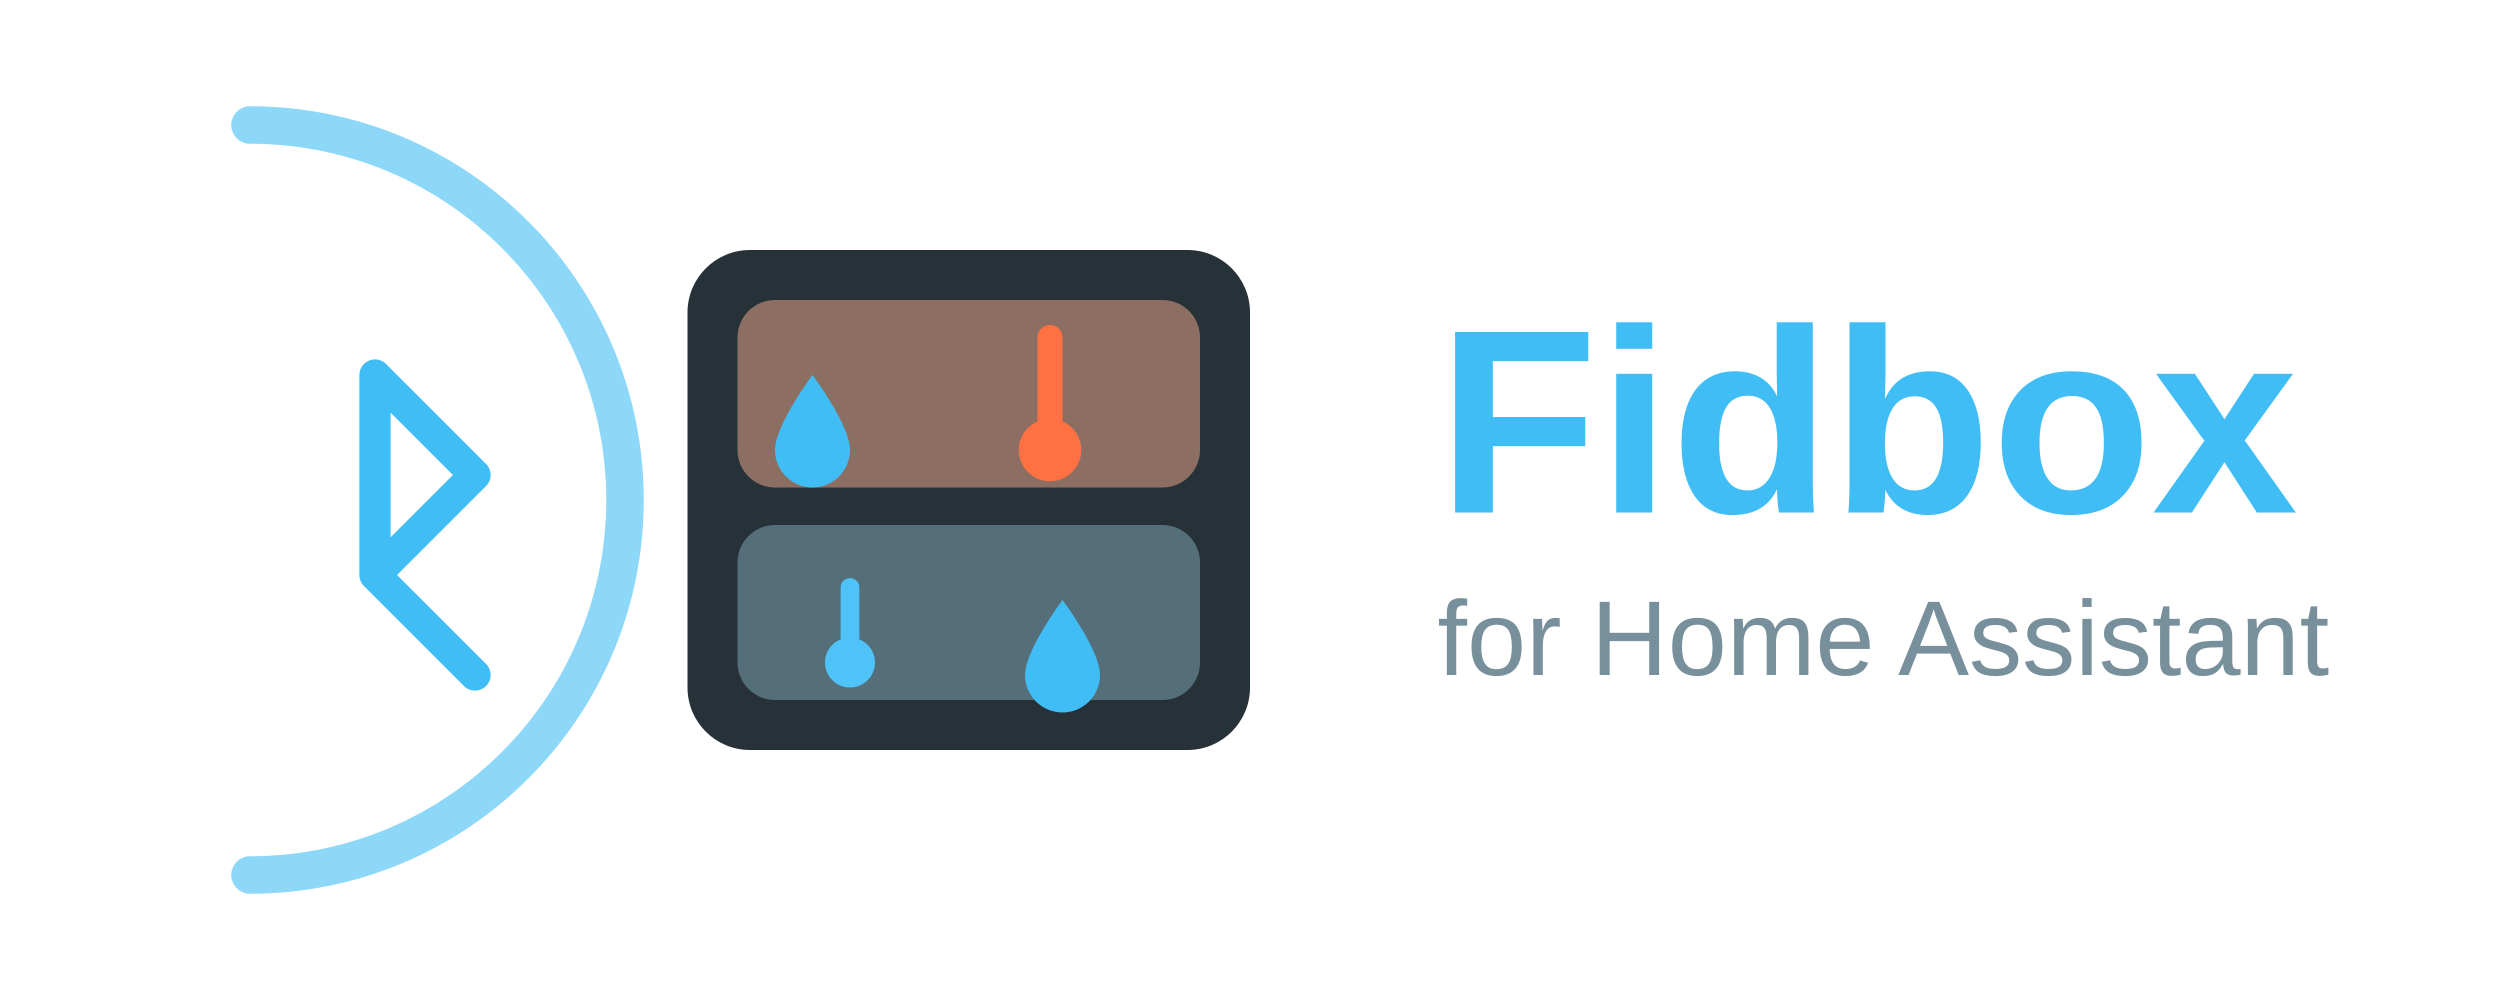
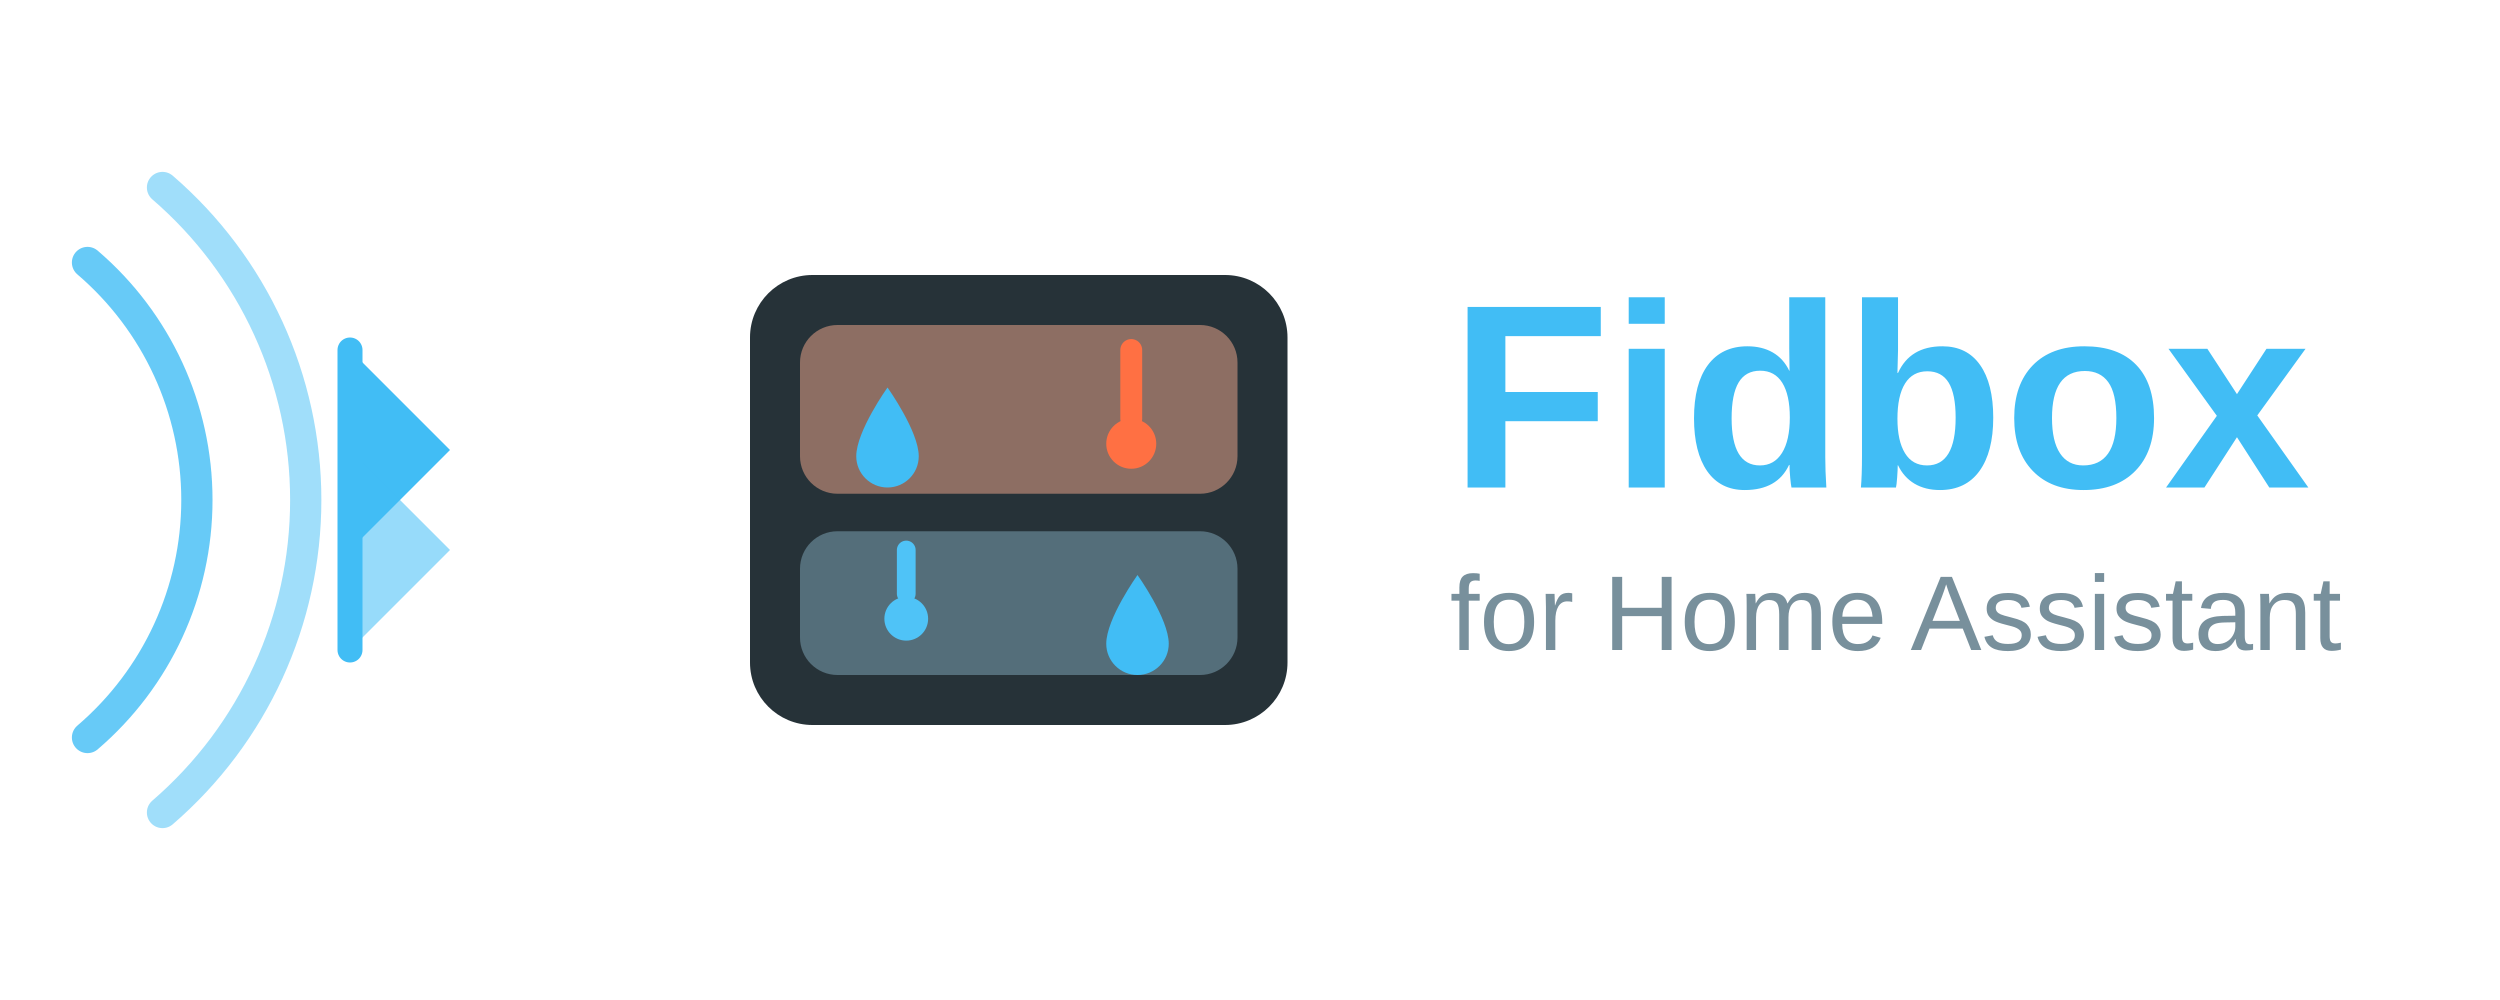
<svg xmlns="http://www.w3.org/2000/svg" width="400" height="160" viewBox="0 0 400 160">
-   <path d="M 40 20 A 60 60 0 0 1 40 140" fill="none" stroke="#41BDF5" stroke-width="6" stroke-linecap="round" opacity="0.6" />
-   <g transform="translate(52,60)">
-     <path d="M 8 0 L 24 16 L 8 32 M 8 32 L 24 48 M 8 0 L 8 32 L 24 16" fill="none" stroke="#41BDF5" stroke-width="5" stroke-linejoin="round" stroke-linecap="round" />
-   </g>
-   <g transform="translate(110,40)">
-     <rect x="0" y="0" width="90" height="80" rx="10" fill="#263238" />
-     <rect x="8" y="8" width="74" height="30" rx="6" fill="#8D6E63" />
-     <rect x="8" y="44" width="74" height="28" rx="6" fill="#546E7A" />
-     <path d="M 20 20 C 20 20 14 28 14 32 A 6 6 0 0 0 26 32 C 26 28 20 20 20 20 Z" fill="#41BDF5" />
-     <path d="M 60 56 C 60 56 54 64 54 68 A 6 6 0 0 0 66 68 C 66 64 60 56 60 56 Z" fill="#41BDF5" />
-     <g transform="translate(52,14)">
-       <circle cx="6" cy="18" r="5" fill="#FF7043" />
-       <path d="M 6 0 L 6 13" stroke="#FF7043" stroke-width="4" stroke-linecap="round" />
+   <defs>
+     <g id="bt">
+       <path d="M 0 -24 L 16 -8 L 0 8 Z" fill="#41BDF5" />
+       <path d="M 0 24 L 16 8 L 0 -8 Z" fill="#41BDF5" opacity="0.55" />
+       <line x1="0" y1="-24" x2="0" y2="24" stroke="#41BDF5" stroke-width="4" stroke-linecap="round" />
    </g>
-     <g transform="translate(20,52)">
-       <circle cx="6" cy="14" r="4" fill="#4FC3F7" />
-       <path d="M 6 2 L 6 10" stroke="#4FC3F7" stroke-width="3" stroke-linecap="round" />
+   </defs>
+   <path d="M 26 30 A 66 66 0 0 1 26 130" fill="none" stroke="#41BDF5" stroke-width="5" stroke-linecap="round" opacity="0.5" />
+   <path d="M 14 42 A 50 50 0 0 1 14 118" fill="none" stroke="#41BDF5" stroke-width="5" stroke-linecap="round" opacity="0.8" />
+   <use href="#bt" x="56" y="80" />
+   <g transform="translate(120,44)">
+     <rect x="0" y="0" width="86" height="72" rx="10" fill="#263238" />
+     <rect x="8" y="8" width="70" height="27" rx="6" fill="#8D6E63" />
+     <rect x="8" y="41" width="70" height="23" rx="6" fill="#546E7A" />
+     <path d="M 22 18 C 22 18 17 25 17 29 A 5 5 0 0 0 27 29 C 27 25 22 18 22 18 Z" fill="#41BDF5" />
+     <path d="M 62 48 C 62 48 57 55 57 59 A 5 5 0 0 0 67 59 C 67 55 62 48 62 48 Z" fill="#41BDF5" />
+     <g transform="translate(56,12)">
+       <circle cx="5" cy="15" r="4" fill="#FF7043" />
+       <path d="M 5 0 L 5 11" stroke="#FF7043" stroke-width="3.5" stroke-linecap="round" />
+     </g>
+     <g transform="translate(20,44)">
+       <circle cx="5" cy="11" r="3.5" fill="#4FC3F7" />
+       <path d="M 5 0 L 5 7" stroke="#4FC3F7" stroke-width="3" stroke-linecap="round" />
    </g>
  </g>
-   <text x="230" y="82" font-family="'Segoe UI', Arial, sans-serif" font-size="42" font-weight="700" fill="#41BDF5">Fidbox</text>
-   <text x="230" y="108" font-family="'Segoe UI', Arial, sans-serif" font-size="17" fill="#78909C">for Home Assistant</text>
+   <text x="232" y="78" font-family="'Segoe UI', Arial, sans-serif" font-size="42" font-weight="700" fill="#41BDF5">Fidbox</text>
+   <text x="232" y="104" font-family="'Segoe UI', Arial, sans-serif" font-size="17" fill="#78909C">for Home Assistant</text>
</svg>
